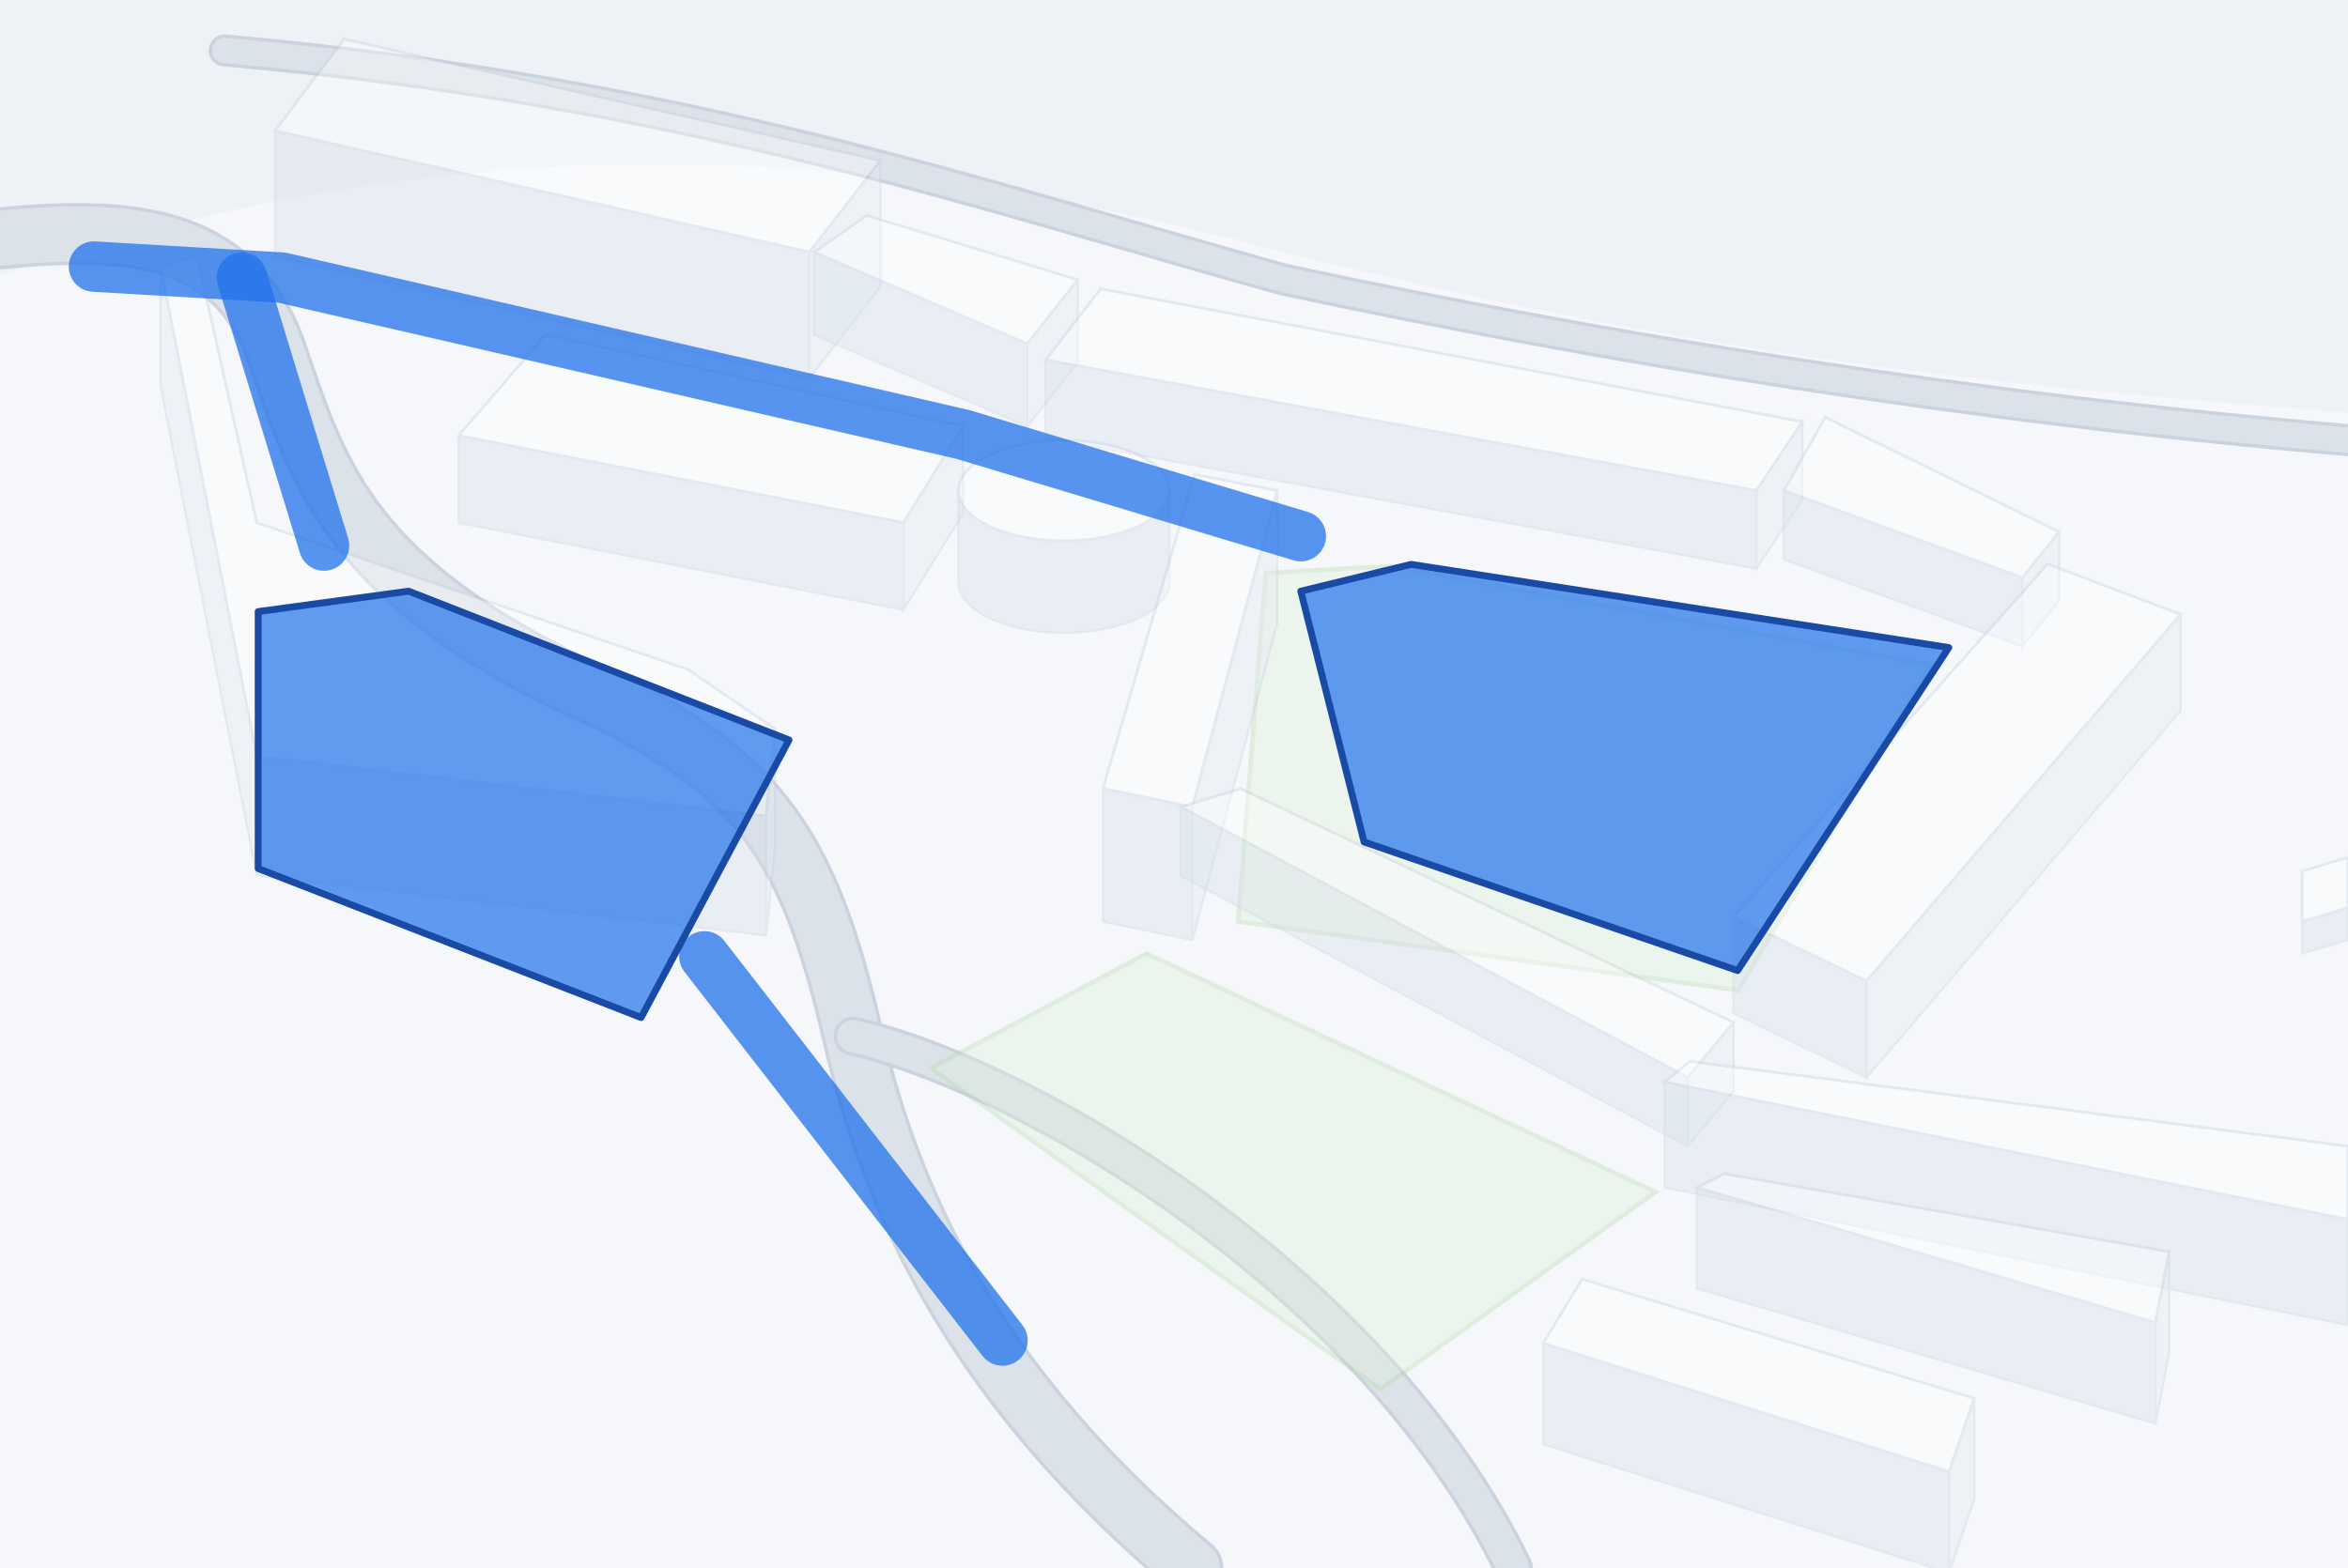
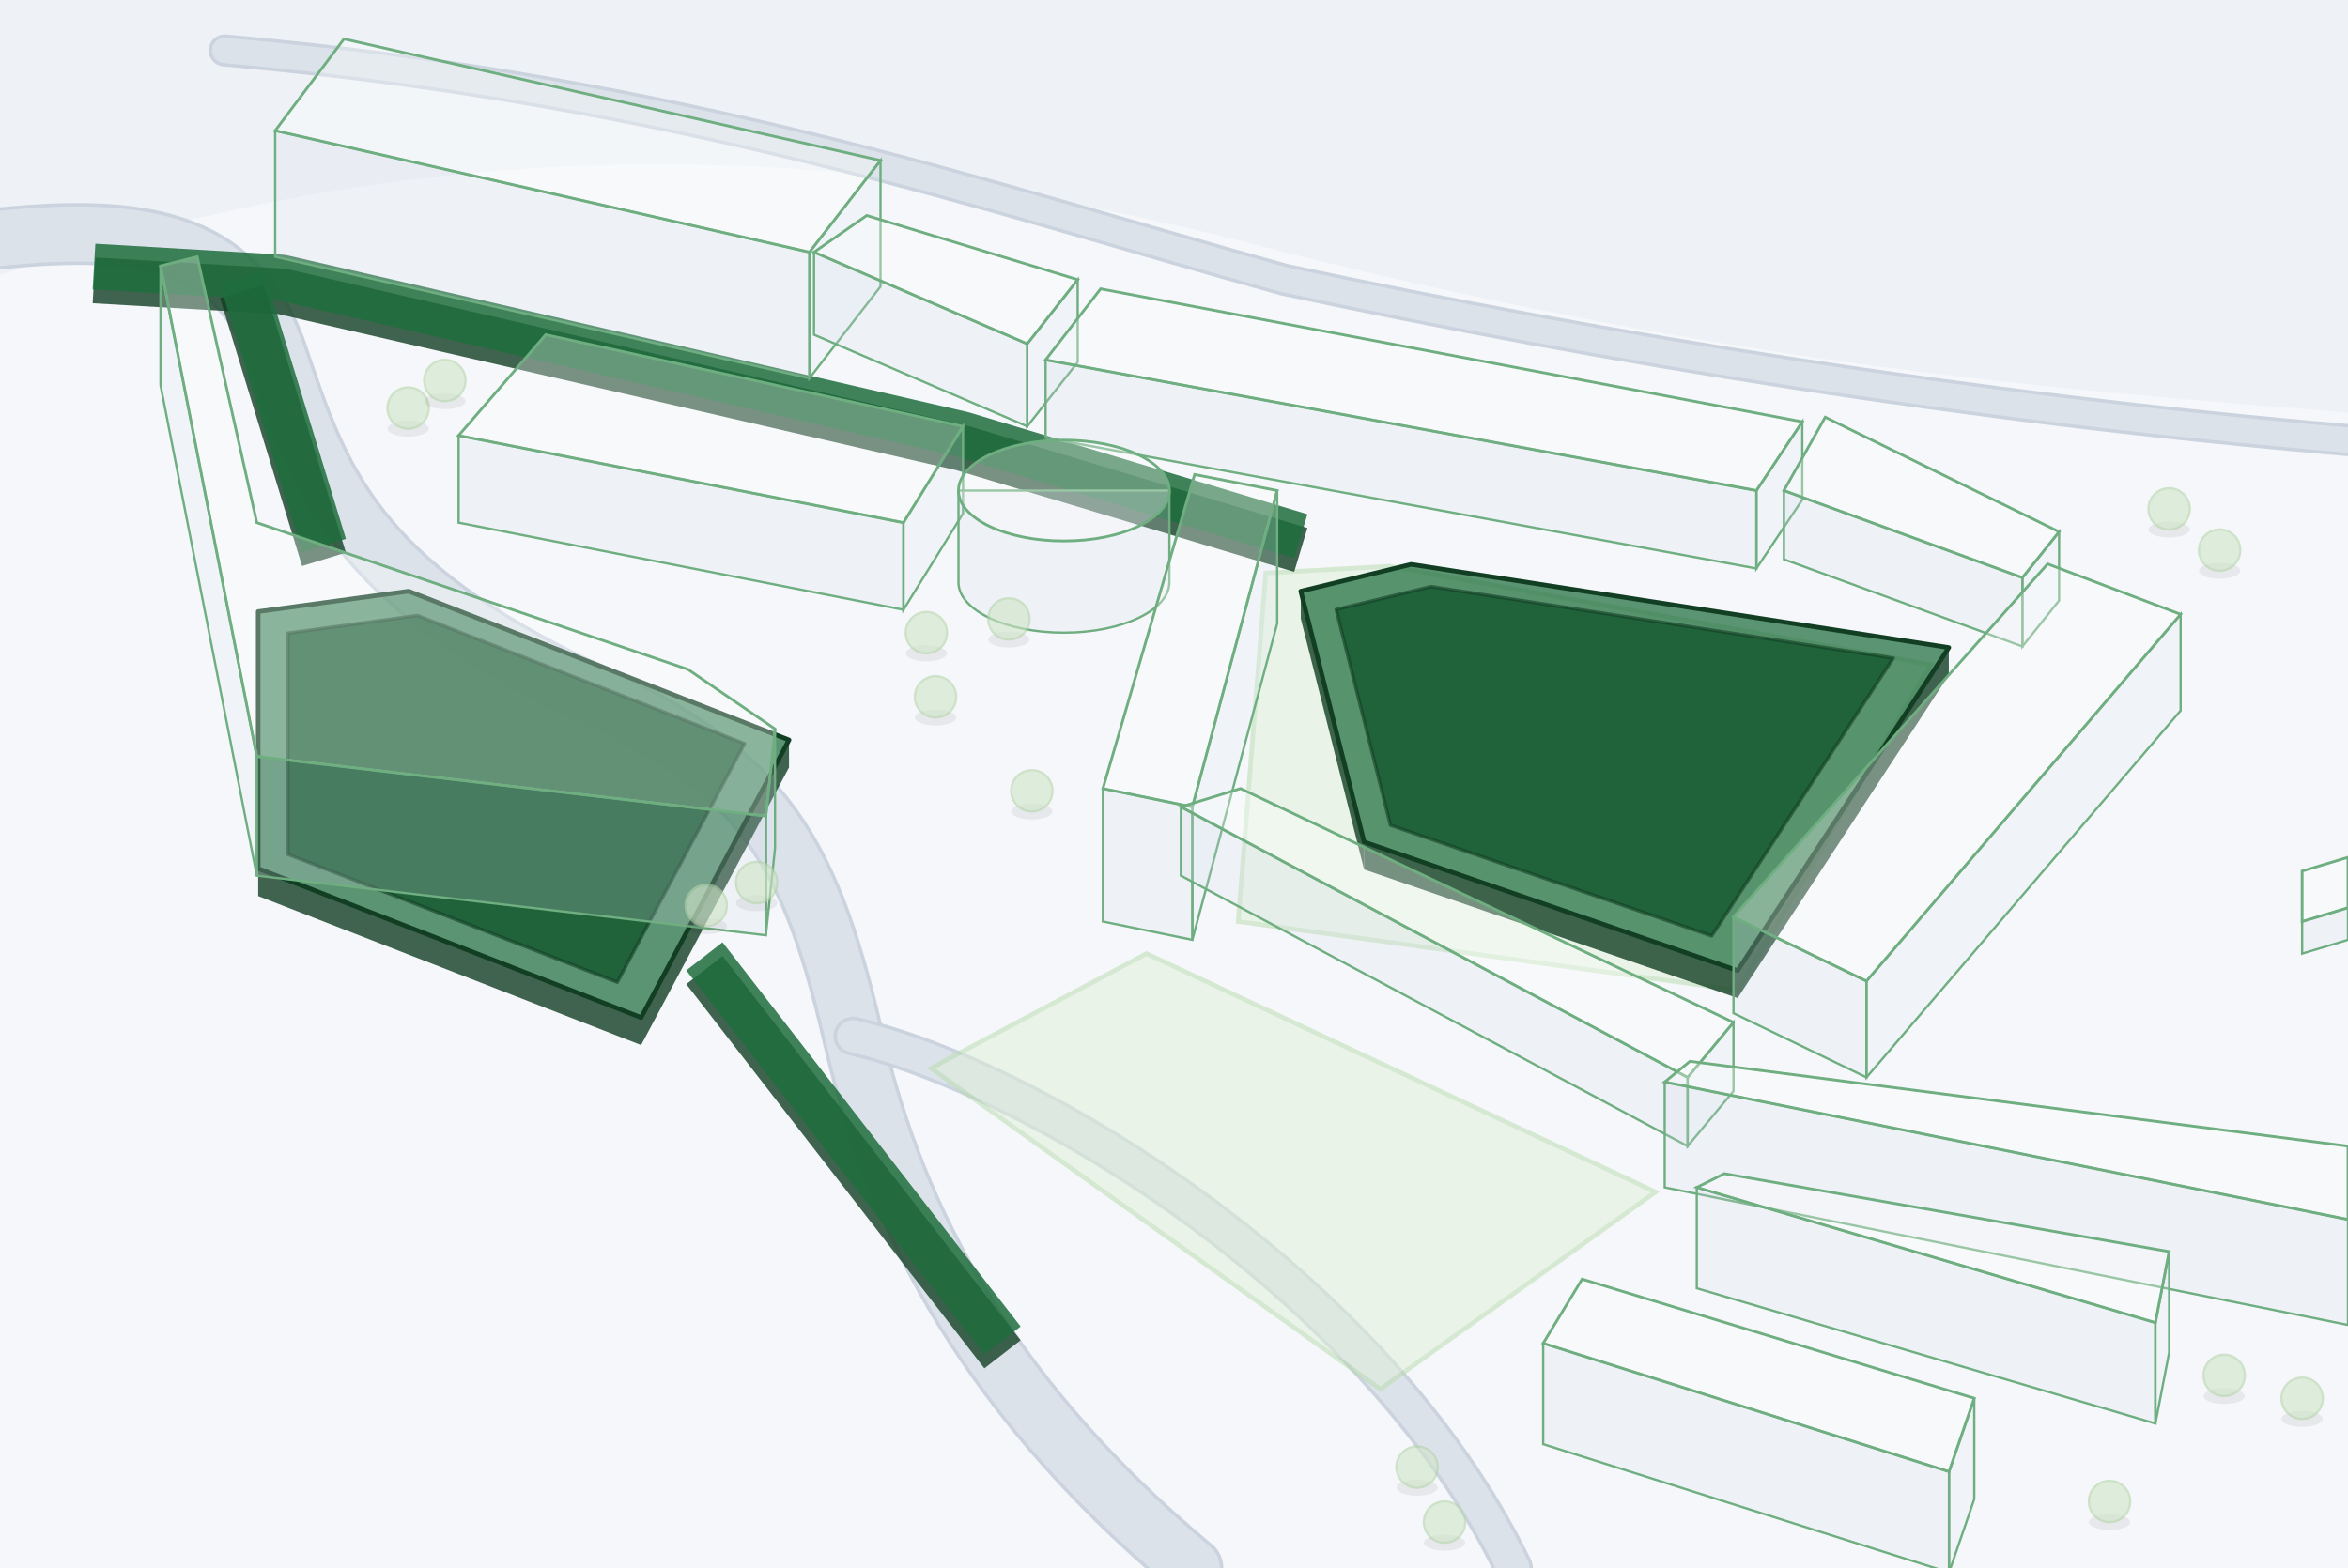
<svg xmlns="http://www.w3.org/2000/svg" viewBox="0 0 1024 684" width="1024" height="684">
  <rect width="1024" height="684" fill="#EEF2F6" />
  <path d="M0,120 C120,80 300,40 560,110 C760,160 900,170 1024,180 L1024,684 L0,684 Z" fill="#F5F7FA" />
  <path d="M0,104 C60,98 102,104 120,152 C138,204 150,250 248,298 C330,334 352,366 372,452 C388,522 424,604 520,684" fill="none" stroke="#CBD3DE" stroke-width="27" stroke-linecap="round" />
  <path d="M0,104 C60,98 102,104 120,152 C138,204 150,250 248,298 C330,334 352,366 372,452 C388,522 424,604 520,684" fill="none" stroke="#DCE2EA" stroke-width="24" stroke-linecap="round" />
  <path d="M98,22 C300,40 430,86 560,122 C700,152 860,178 1024,192" fill="none" stroke="#CBD3DE" stroke-width="14" stroke-linecap="round" />
  <path d="M98,22 C300,40 430,86 560,122 C700,152 860,178 1024,192" fill="none" stroke="#DCE2EA" stroke-width="11" stroke-linecap="round" />
  <path d="M372,452 C450,470 600,560 660,684" fill="none" stroke="#CBD3DE" stroke-width="17" stroke-linecap="round" />
  <path d="M372,452 C450,470 600,560 660,684" fill="none" stroke="#DCE2EA" stroke-width="14" stroke-linecap="round" />
-   <polygon points="552.0,250.0 606.0,247.0 842.0,290.0 758.0,432.0 540.0,402.0" fill="#DDEFD6" stroke="#B6DBAA" stroke-width="2" opacity="0.35" />
-   <polygon points="406.0,466.0 500.0,416.0 722.0,520.0 602.0,606.0" fill="#DDEFD6" stroke="#B6DBAA" stroke-width="2" opacity="0.35" />
+   <polygon points="552.0,250.0 606.0,247.0 842.0,290.0 758.0,432.0 540.0,402.0" fill="#DDEFD6" stroke="#B6DBAA" stroke-width="2" opacity="0.5" />
+   <polygon points="406.0,466.0 500.0,416.0 722.0,520.0 602.0,606.0" fill="#DDEFD6" stroke="#B6DBAA" stroke-width="2" opacity="0.5" />
  <g>
-     <g opacity="0.35">
-       <polygon points="384.0,70.0 353.0,110.0 353.0,165.0 384.0,125.0" fill="#E2E8F0" stroke="#C3CEDC" stroke-width="1" />
-       <polygon points="353.0,110.0 120.0,57.0 120.0,112.0 353.0,165.0" fill="#D5DDE8" stroke="#C3CEDC" stroke-width="1" />
-       <polygon points="120.0,57.0 150.0,17.0 384.0,70.0 353.0,110.0" fill="#FFFFFF" stroke="#C3CEDC" stroke-width="1.2" />
+     <path d="M41.0,122.3 L122.9,127.1 L419.8,195.5 L567.3,239.9" fill="none" stroke="#123F23" stroke-opacity=".8" stroke-width="20" stroke-linejoin="round" />
+     <path d="M41.0,116.3 L122.9,121.1 L419.8,189.5 L567.3,233.9" fill="none" stroke="#1F6E3D" stroke-opacity=".85" stroke-width="20" stroke-linejoin="round" />
+   </g>
+   <g>
+     <path d="M105.5,127.1 L141.3,244.0" fill="none" stroke="#123F23" stroke-opacity=".8" stroke-width="20" stroke-linejoin="round" />
+     <path d="M105.5,121.1 L141.3,238.0" fill="none" stroke="#1F6E3D" stroke-opacity=".85" stroke-width="20" stroke-linejoin="round" />
+   </g>
+   <g>
+     <path d="M307.2,423.2 L437.2,590.8" fill="none" stroke="#123F23" stroke-opacity=".8" stroke-width="20" stroke-linejoin="round" />
+     <path d="M307.2,417.2 L437.2,584.8" fill="none" stroke="#1F6E3D" stroke-opacity=".85" stroke-width="20" stroke-linejoin="round" />
+   </g>
+   <g>
+     <polygon points="849.9,282.5 757.8,423.4 757.8,435.4 849.9,294.5" fill="#123F23" fill-opacity=".8" />
+     <polygon points="757.8,423.4 594.9,367.3 594.9,379.3 757.8,435.4" fill="#123F23" fill-opacity=".8" />
+     <polygon points="594.9,367.3 567.3,257.9 567.3,269.9 594.9,379.3" fill="#123F23" fill-opacity=".8" />
+     <polygon points="567.3,257.9 615.4,246.2 849.9,282.5 757.8,423.4 594.9,367.3" fill="#1F6E3D" fill-opacity=".72" stroke="#123F23" stroke-width="2" stroke-linejoin="round" />
+     <polygon points="582.7,265.9 624.1,255.9 825.7,287.1 746.5,408.3 606.4,360.0" fill="#175A31" fill-opacity=".85" stroke="#123F23" stroke-opacity=".6" stroke-width="1.5" stroke-linejoin="round" />
+   </g>
+   <g>
+     <polygon points="344.1,322.8 279.6,443.9 279.6,455.9 344.1,334.8" fill="#123F23" fill-opacity=".8" />
+     <polygon points="279.6,443.9 112.6,378.9 112.6,390.9 279.6,455.9" fill="#123F23" fill-opacity=".8" />
+     <polygon points="112.6,266.8 178.2,257.9 344.1,322.8 279.6,443.9 112.6,378.9" fill="#1F6E3D" fill-opacity=".72" stroke="#123F23" stroke-width="2" stroke-linejoin="round" />
+     <polygon points="125.6,276.2 182.0,268.5 324.7,324.4 269.2,428.5 125.6,372.7" fill="#175A31" fill-opacity=".85" stroke="#123F23" stroke-opacity=".6" stroke-width="1.5" stroke-linejoin="round" />
+   </g>
+   <g>
+     <g>
+       <polygon points="384.0,70.0 353.0,110.0 353.0,165.0 384.0,125.0" fill="#E2E8F0" fill-opacity="0.22" stroke="#6FAE80" stroke-width="1" />
+       <polygon points="353.0,110.0 120.0,57.0 120.0,112.0 353.0,165.0" fill="#D5DDE8" fill-opacity="0.22" stroke="#6FAE80" stroke-width="1" />
+       <polygon points="120.0,57.0 150.0,17.0 384.0,70.0 353.0,110.0" fill="#FFFFFF" fill-opacity="0.3" stroke="#6FAE80" stroke-width="1.2" />
    </g>
  </g>
  <g>
-     <g opacity="0.35">
-       <polygon points="470.0,122.0 448.0,150.0 448.0,186.0 470.0,158.0" fill="#E2E8F0" stroke="#C3CEDC" stroke-width="1" />
-       <polygon points="448.0,150.0 355.0,110.0 355.0,146.0 448.0,186.0" fill="#D5DDE8" stroke="#C3CEDC" stroke-width="1" />
-       <polygon points="355.0,110.0 378.0,94.0 470.0,122.0 448.0,150.0" fill="#FFFFFF" stroke="#C3CEDC" stroke-width="1.2" />
+     <g>
+       <polygon points="470.0,122.0 448.0,150.0 448.0,186.0 470.0,158.0" fill="#E2E8F0" fill-opacity="0.22" stroke="#6FAE80" stroke-width="1" />
+       <polygon points="448.0,150.0 355.0,110.0 355.0,146.0 448.0,186.0" fill="#D5DDE8" fill-opacity="0.22" stroke="#6FAE80" stroke-width="1" />
+       <polygon points="355.0,110.0 378.0,94.0 470.0,122.0 448.0,150.0" fill="#FFFFFF" fill-opacity="0.3" stroke="#6FAE80" stroke-width="1.2" />
    </g>
  </g>
  <g>
-     <g opacity="0.35">
-       <polygon points="338.0,318.0 334.0,356.0 334.0,408.0 338.0,370.0" fill="#E2E8F0" stroke="#C3CEDC" stroke-width="1" />
-       <polygon points="334.0,356.0 112.0,330.0 112.0,382.0 334.0,408.0" fill="#D5DDE8" stroke="#C3CEDC" stroke-width="1" />
-       <polygon points="112.0,330.0 70.0,116.0 70.0,168.0 112.0,382.0" fill="#E2E8F0" stroke="#C3CEDC" stroke-width="1" />
-       <polygon points="70.0,116.0 86.0,112.0 112.0,228.0 300.0,292.0 338.0,318.0 334.0,356.0 112.0,330.0" fill="#FFFFFF" stroke="#C3CEDC" stroke-width="1.2" />
+     <g>
+       <polygon points="338.0,318.0 334.0,356.0 334.0,408.0 338.0,370.0" fill="#E2E8F0" fill-opacity="0.22" stroke="#6FAE80" stroke-width="1" />
+       <polygon points="334.0,356.0 112.0,330.0 112.0,382.0 334.0,408.0" fill="#D5DDE8" fill-opacity="0.22" stroke="#6FAE80" stroke-width="1" />
+       <polygon points="112.0,330.0 70.0,116.0 70.0,168.0 112.0,382.0" fill="#E2E8F0" fill-opacity="0.22" stroke="#6FAE80" stroke-width="1" />
+       <polygon points="70.0,116.0 86.0,112.0 112.0,228.0 300.0,292.0 338.0,318.0 334.0,356.0 112.0,330.0" fill="#FFFFFF" fill-opacity="0.3" stroke="#6FAE80" stroke-width="1.2" />
    </g>
  </g>
  <g>
-     <g opacity="0.35">
-       <polygon points="786.0,184.0 766.0,214.0 766.0,248.0 786.0,218.0" fill="#E2E8F0" stroke="#C3CEDC" stroke-width="1" />
-       <polygon points="766.0,214.0 456.0,157.0 456.0,191.0 766.0,248.0" fill="#D5DDE8" stroke="#C3CEDC" stroke-width="1" />
-       <polygon points="456.0,157.0 480.0,126.0 786.0,184.0 766.0,214.0" fill="#FFFFFF" stroke="#C3CEDC" stroke-width="1.2" />
+     <g>
+       <polygon points="786.0,184.0 766.0,214.0 766.0,248.0 786.0,218.0" fill="#E2E8F0" fill-opacity="0.22" stroke="#6FAE80" stroke-width="1" />
+       <polygon points="766.0,214.0 456.0,157.0 456.0,191.0 766.0,248.0" fill="#D5DDE8" fill-opacity="0.22" stroke="#6FAE80" stroke-width="1" />
+       <polygon points="456.0,157.0 480.0,126.0 786.0,184.0 766.0,214.0" fill="#FFFFFF" fill-opacity="0.3" stroke="#6FAE80" stroke-width="1.2" />
    </g>
  </g>
  <g>
-     <g opacity="0.35">
-       <polygon points="420.0,186.0 394.0,228.0 394.0,266.0 420.0,224.0" fill="#E2E8F0" stroke="#C3CEDC" stroke-width="1" />
-       <polygon points="394.0,228.0 200.0,190.0 200.0,228.0 394.0,266.0" fill="#D5DDE8" stroke="#C3CEDC" stroke-width="1" />
-       <polygon points="200.0,190.0 238.0,146.0 420.0,186.0 394.0,228.0" fill="#FFFFFF" stroke="#C3CEDC" stroke-width="1.2" />
+     <g>
+       <polygon points="420.0,186.0 394.0,228.0 394.0,266.0 420.0,224.0" fill="#E2E8F0" fill-opacity="0.22" stroke="#6FAE80" stroke-width="1" />
+       <polygon points="394.0,228.0 200.0,190.0 200.0,228.0 394.0,266.0" fill="#D5DDE8" fill-opacity="0.22" stroke="#6FAE80" stroke-width="1" />
+       <polygon points="200.0,190.0 238.0,146.0 420.0,186.0 394.0,228.0" fill="#FFFFFF" fill-opacity="0.3" stroke="#6FAE80" stroke-width="1.2" />
    </g>
  </g>
  <g>
-     <g opacity="0.35">
-       <polygon points="898.0,232.0 882.0,252.0 882.0,282.0 898.0,262.0" fill="#E2E8F0" stroke="#C3CEDC" stroke-width="1" />
-       <polygon points="882.0,252.0 778.0,214.0 778.0,244.0 882.0,282.0" fill="#D5DDE8" stroke="#C3CEDC" stroke-width="1" />
-       <polygon points="778.0,214.0 796.0,182.0 898.0,232.0 882.0,252.0" fill="#FFFFFF" stroke="#C3CEDC" stroke-width="1.2" />
+     <g>
+       <polygon points="898.0,232.0 882.0,252.0 882.0,282.0 898.0,262.0" fill="#E2E8F0" fill-opacity="0.22" stroke="#6FAE80" stroke-width="1" />
+       <polygon points="882.0,252.0 778.0,214.0 778.0,244.0 882.0,282.0" fill="#D5DDE8" fill-opacity="0.22" stroke="#6FAE80" stroke-width="1" />
+       <polygon points="778.0,214.0 796.0,182.0 898.0,232.0 882.0,252.0" fill="#FFFFFF" fill-opacity="0.3" stroke="#6FAE80" stroke-width="1.2" />
    </g>
  </g>
  <g>
-     <g opacity="0.35">
-       <path d="M418,214 L418,254 A46,22 0 0 0 510,254 L510,214 Z" fill="#D5DDE8" stroke="#C3CEDC" />
-       <ellipse cx="464" cy="214" rx="46" ry="22" fill="#FFFFFF" stroke="#C3CEDC" stroke-width="1.2" />
+     <g>
+       <path d="M418,214 L418,254 A46,22 0 0 0 510,254 L510,214 Z" fill="#D5DDE8" fill-opacity="0.22" stroke="#6FAE80" />
+       <ellipse cx="464" cy="214" rx="46" ry="22" fill="#FFFFFF" fill-opacity="0.3" stroke="#6FAE80" stroke-width="1.2" />
    </g>
  </g>
  <g>
-     <g opacity="0.35">
-       <polygon points="557.0,214.0 520.0,352.0 520.0,410.0 557.0,272.0" fill="#E2E8F0" stroke="#C3CEDC" stroke-width="1" />
-       <polygon points="520.0,352.0 481.0,344.0 481.0,402.0 520.0,410.0" fill="#D5DDE8" stroke="#C3CEDC" stroke-width="1" />
-       <polygon points="481.0,344.0 521.0,207.0 557.0,214.0 520.0,352.0" fill="#FFFFFF" stroke="#C3CEDC" stroke-width="1.2" />
+     <g>
+       <polygon points="557.0,214.0 520.0,352.0 520.0,410.0 557.0,272.0" fill="#E2E8F0" fill-opacity="0.22" stroke="#6FAE80" stroke-width="1" />
+       <polygon points="520.0,352.0 481.0,344.0 481.0,402.0 520.0,410.0" fill="#D5DDE8" fill-opacity="0.22" stroke="#6FAE80" stroke-width="1" />
+       <polygon points="481.0,344.0 521.0,207.0 557.0,214.0 520.0,352.0" fill="#FFFFFF" fill-opacity="0.3" stroke="#6FAE80" stroke-width="1.2" />
    </g>
  </g>
  <g>
-     <g opacity="0.35">
-       <polygon points="951.0,268.0 814.0,428.0 814.0,470.0 951.0,310.0" fill="#E2E8F0" stroke="#C3CEDC" stroke-width="1" />
-       <polygon points="814.0,428.0 756.0,400.0 756.0,442.0 814.0,470.0" fill="#D5DDE8" stroke="#C3CEDC" stroke-width="1" />
-       <polygon points="756.0,400.0 893.0,246.0 951.0,268.0 814.0,428.0" fill="#FFFFFF" stroke="#C3CEDC" stroke-width="1.2" />
+     <g>
+       <polygon points="951.0,268.0 814.0,428.0 814.0,470.0 951.0,310.0" fill="#E2E8F0" fill-opacity="0.22" stroke="#6FAE80" stroke-width="1" />
+       <polygon points="814.0,428.0 756.0,400.0 756.0,442.0 814.0,470.0" fill="#D5DDE8" fill-opacity="0.22" stroke="#6FAE80" stroke-width="1" />
+       <polygon points="756.0,400.0 893.0,246.0 951.0,268.0 814.0,428.0" fill="#FFFFFF" fill-opacity="0.3" stroke="#6FAE80" stroke-width="1.2" />
    </g>
  </g>
  <g>
-     <g opacity="0.35">
-       <polygon points="756.0,446.0 736.0,470.0 736.0,500.0 756.0,476.0" fill="#E2E8F0" stroke="#C3CEDC" stroke-width="1" />
-       <polygon points="736.0,470.0 515.0,352.0 515.0,382.0 736.0,500.0" fill="#D5DDE8" stroke="#C3CEDC" stroke-width="1" />
-       <polygon points="515.0,352.0 541.0,344.0 756.0,446.0 736.0,470.0" fill="#FFFFFF" stroke="#C3CEDC" stroke-width="1.2" />
+     <g>
+       <polygon points="756.0,446.0 736.0,470.0 736.0,500.0 756.0,476.0" fill="#E2E8F0" fill-opacity="0.22" stroke="#6FAE80" stroke-width="1" />
+       <polygon points="736.0,470.0 515.0,352.0 515.0,382.0 736.0,500.0" fill="#D5DDE8" fill-opacity="0.22" stroke="#6FAE80" stroke-width="1" />
+       <polygon points="515.0,352.0 541.0,344.0 756.0,446.0 736.0,470.0" fill="#FFFFFF" fill-opacity="0.3" stroke="#6FAE80" stroke-width="1.2" />
    </g>
  </g>
  <g>
-     <g opacity="0.35">
-       <polygon points="1024.0,396.0 1004.0,402.0 1004.0,416.0 1024.0,410.0" fill="#D5DDE8" stroke="#C3CEDC" stroke-width="1" />
-       <polygon points="1004.0,380.0 1024.0,374.0 1024.0,396.0 1004.0,402.0" fill="#FFFFFF" stroke="#C3CEDC" stroke-width="1.2" />
+     <g>
+       <polygon points="1024.0,396.0 1004.0,402.0 1004.0,416.0 1024.0,410.0" fill="#D5DDE8" fill-opacity="0.22" stroke="#6FAE80" stroke-width="1" />
+       <polygon points="1004.0,380.0 1024.0,374.0 1024.0,396.0 1004.0,402.0" fill="#FFFFFF" fill-opacity="0.3" stroke="#6FAE80" stroke-width="1.2" />
    </g>
  </g>
  <g>
-     <g opacity="0.35">
-       <polygon points="1024.0,532.0 726.0,472.0 726.0,518.0 1024.0,578.0" fill="#D5DDE8" stroke="#C3CEDC" stroke-width="1" />
-       <polygon points="726.0,472.0 737.0,463.0 1024.0,500.0 1024.0,532.0" fill="#FFFFFF" stroke="#C3CEDC" stroke-width="1.2" />
+     <g>
+       <polygon points="1024.0,532.0 726.0,472.0 726.0,518.0 1024.0,578.0" fill="#D5DDE8" fill-opacity="0.22" stroke="#6FAE80" stroke-width="1" />
+       <polygon points="726.0,472.0 737.0,463.0 1024.0,500.0 1024.0,532.0" fill="#FFFFFF" fill-opacity="0.3" stroke="#6FAE80" stroke-width="1.2" />
    </g>
  </g>
  <g>
-     <g opacity="0.35">
-       <polygon points="946.0,546.0 940.0,577.0 940.0,621.0 946.0,590.0" fill="#E2E8F0" stroke="#C3CEDC" stroke-width="1" />
-       <polygon points="940.0,577.0 740.0,518.0 740.0,562.0 940.0,621.0" fill="#D5DDE8" stroke="#C3CEDC" stroke-width="1" />
-       <polygon points="740.0,518.0 752.0,512.0 946.0,546.0 940.0,577.0" fill="#FFFFFF" stroke="#C3CEDC" stroke-width="1.2" />
+     <g>
+       <polygon points="946.0,546.0 940.0,577.0 940.0,621.0 946.0,590.0" fill="#E2E8F0" fill-opacity="0.22" stroke="#6FAE80" stroke-width="1" />
+       <polygon points="940.0,577.0 740.0,518.0 740.0,562.0 940.0,621.0" fill="#D5DDE8" fill-opacity="0.22" stroke="#6FAE80" stroke-width="1" />
+       <polygon points="740.0,518.0 752.0,512.0 946.0,546.0 940.0,577.0" fill="#FFFFFF" fill-opacity="0.3" stroke="#6FAE80" stroke-width="1.2" />
    </g>
  </g>
  <g>
-     <g opacity="0.35">
-       <polygon points="861.0,610.0 850.0,642.0 850.0,686.0 861.0,654.0" fill="#E2E8F0" stroke="#C3CEDC" stroke-width="1" />
-       <polygon points="850.0,642.0 673.0,586.0 673.0,630.0 850.0,686.0" fill="#D5DDE8" stroke="#C3CEDC" stroke-width="1" />
-       <polygon points="673.0,586.0 690.0,558.0 861.0,610.0 850.0,642.0" fill="#FFFFFF" stroke="#C3CEDC" stroke-width="1.2" />
+     <g>
+       <polygon points="861.0,610.0 850.0,642.0 850.0,686.0 861.0,654.0" fill="#E2E8F0" fill-opacity="0.22" stroke="#6FAE80" stroke-width="1" />
+       <polygon points="850.0,642.0 673.0,586.0 673.0,630.0 850.0,686.0" fill="#D5DDE8" fill-opacity="0.22" stroke="#6FAE80" stroke-width="1" />
+       <polygon points="673.0,586.0 690.0,558.0 861.0,610.0 850.0,642.0" fill="#FFFFFF" fill-opacity="0.3" stroke="#6FAE80" stroke-width="1.2" />
    </g>
  </g>
-   <path d="M41.0,116.3 L122.9,121.1 L419.8,189.5 L567.3,233.9" fill="none" stroke="#2272EB" stroke-opacity=".75" stroke-width="22" stroke-linecap="round" stroke-linejoin="round" />
-   <path d="M105.5,121.1 L141.3,238.0" fill="none" stroke="#2272EB" stroke-opacity=".75" stroke-width="22" stroke-linecap="round" stroke-linejoin="round" />
-   <path d="M307.2,417.2 L437.2,584.8" fill="none" stroke="#2272EB" stroke-opacity=".75" stroke-width="22" stroke-linecap="round" stroke-linejoin="round" />
-   <polygon points="567.3,257.9 615.4,246.2 849.9,282.5 757.8,423.4 594.9,367.3" fill="#2272EB" fill-opacity=".7" stroke="#194AA6" stroke-width="3" stroke-linejoin="round" />
-   <polygon points="112.6,266.8 178.2,257.9 344.1,322.8 279.6,443.9 112.6,378.9" fill="#2272EB" fill-opacity=".7" stroke="#194AA6" stroke-width="3" stroke-linejoin="round" />
+   <ellipse cx="178" cy="187" rx="9" ry="3.5" fill="#000" opacity=".06" />
+   <circle cx="178" cy="178" r="9" fill="#CFE5C6" stroke="#B4D4A8" opacity="0.6" />
+   <ellipse cx="194" cy="175" rx="9" ry="3.5" fill="#000" opacity=".06" />
+   <circle cx="194" cy="166" r="9" fill="#CFE5C6" stroke="#B4D4A8" opacity="0.6" />
+   <ellipse cx="404" cy="285" rx="9" ry="3.5" fill="#000" opacity=".06" />
+   <circle cx="404" cy="276" r="9" fill="#CFE5C6" stroke="#B4D4A8" opacity="0.6" />
+   <ellipse cx="408" cy="313" rx="9" ry="3.5" fill="#000" opacity=".06" />
+   <circle cx="408" cy="304" r="9" fill="#CFE5C6" stroke="#B4D4A8" opacity="0.6" />
+   <ellipse cx="440" cy="279" rx="9" ry="3.5" fill="#000" opacity=".06" />
+   <circle cx="440" cy="270" r="9" fill="#CFE5C6" stroke="#B4D4A8" opacity="0.6" />
+   <ellipse cx="450" cy="354" rx="9" ry="3.5" fill="#000" opacity=".06" />
+   <circle cx="450" cy="345" r="9" fill="#CFE5C6" stroke="#B4D4A8" opacity="0.6" />
+   <ellipse cx="308" cy="404" rx="9" ry="3.5" fill="#000" opacity=".06" />
+   <circle cx="308" cy="395" r="9" fill="#CFE5C6" stroke="#B4D4A8" opacity="0.6" />
+   <ellipse cx="330" cy="394" rx="9" ry="3.5" fill="#000" opacity=".06" />
+   <circle cx="330" cy="385" r="9" fill="#CFE5C6" stroke="#B4D4A8" opacity="0.6" />
+   <ellipse cx="946" cy="231" rx="9" ry="3.5" fill="#000" opacity=".06" />
+   <circle cx="946" cy="222" r="9" fill="#CFE5C6" stroke="#B4D4A8" opacity="0.6" />
+   <ellipse cx="968" cy="249" rx="9" ry="3.5" fill="#000" opacity=".06" />
+   <circle cx="968" cy="240" r="9" fill="#CFE5C6" stroke="#B4D4A8" opacity="0.6" />
+   <ellipse cx="618" cy="649" rx="9" ry="3.5" fill="#000" opacity=".06" />
+   <circle cx="618" cy="640" r="9" fill="#CFE5C6" stroke="#B4D4A8" opacity="0.6" />
+   <ellipse cx="630" cy="673" rx="9" ry="3.5" fill="#000" opacity=".06" />
+   <circle cx="630" cy="664" r="9" fill="#CFE5C6" stroke="#B4D4A8" opacity="0.6" />
+   <ellipse cx="920" cy="664" rx="9" ry="3.5" fill="#000" opacity=".06" />
+   <circle cx="920" cy="655" r="9" fill="#CFE5C6" stroke="#B4D4A8" opacity="0.6" />
+   <ellipse cx="970" cy="609" rx="9" ry="3.5" fill="#000" opacity=".06" />
+   <circle cx="970" cy="600" r="9" fill="#CFE5C6" stroke="#B4D4A8" opacity="0.6" />
+   <ellipse cx="1004" cy="619" rx="9" ry="3.5" fill="#000" opacity=".06" />
+   <circle cx="1004" cy="610" r="9" fill="#CFE5C6" stroke="#B4D4A8" opacity="0.6" />
</svg>
